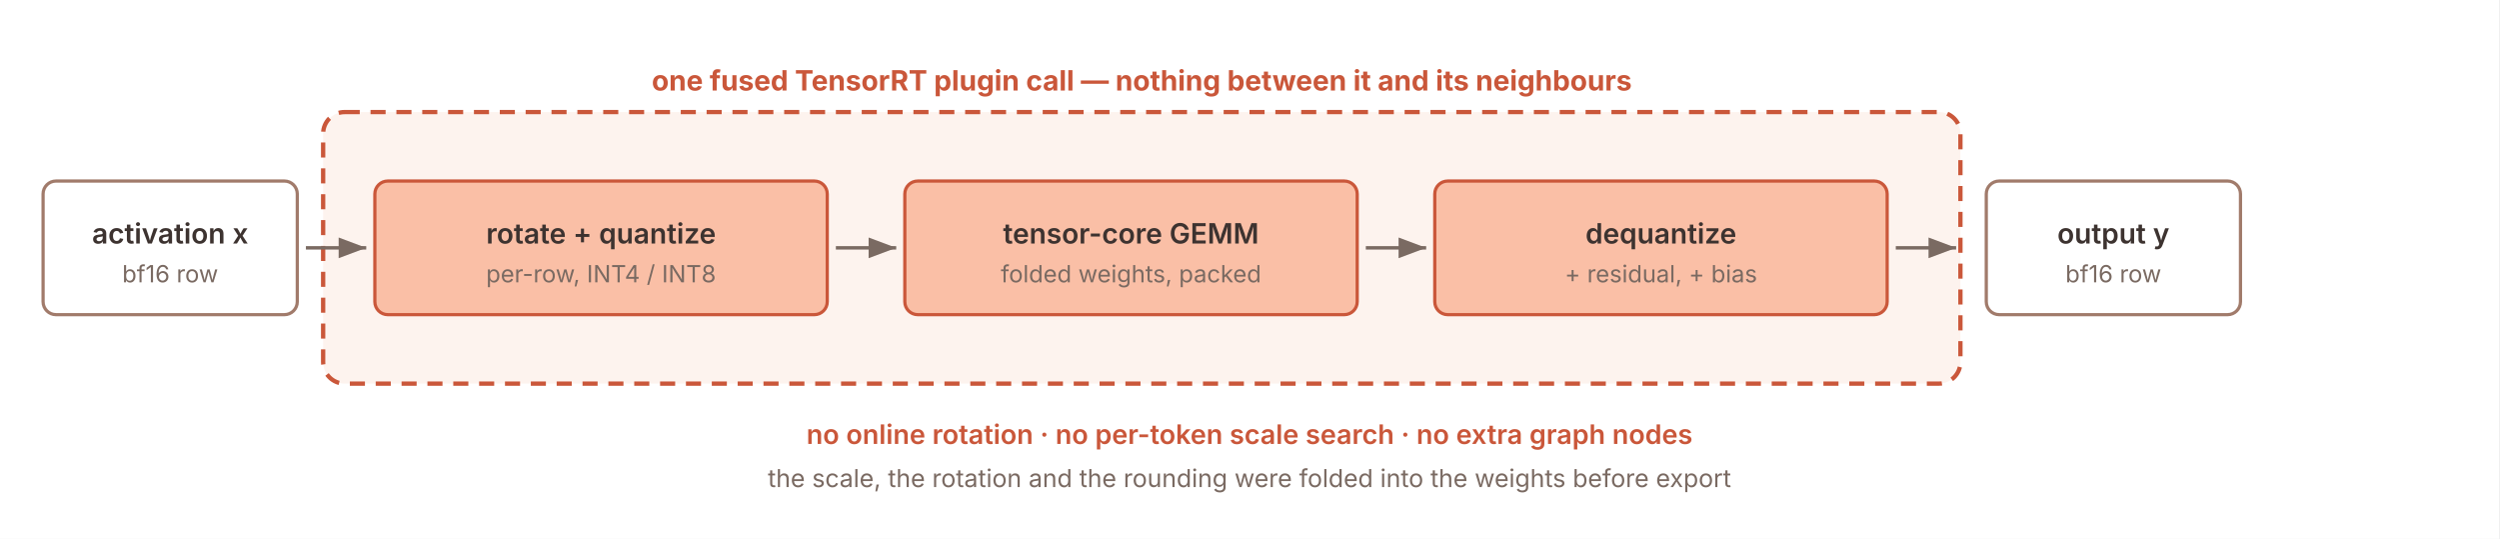
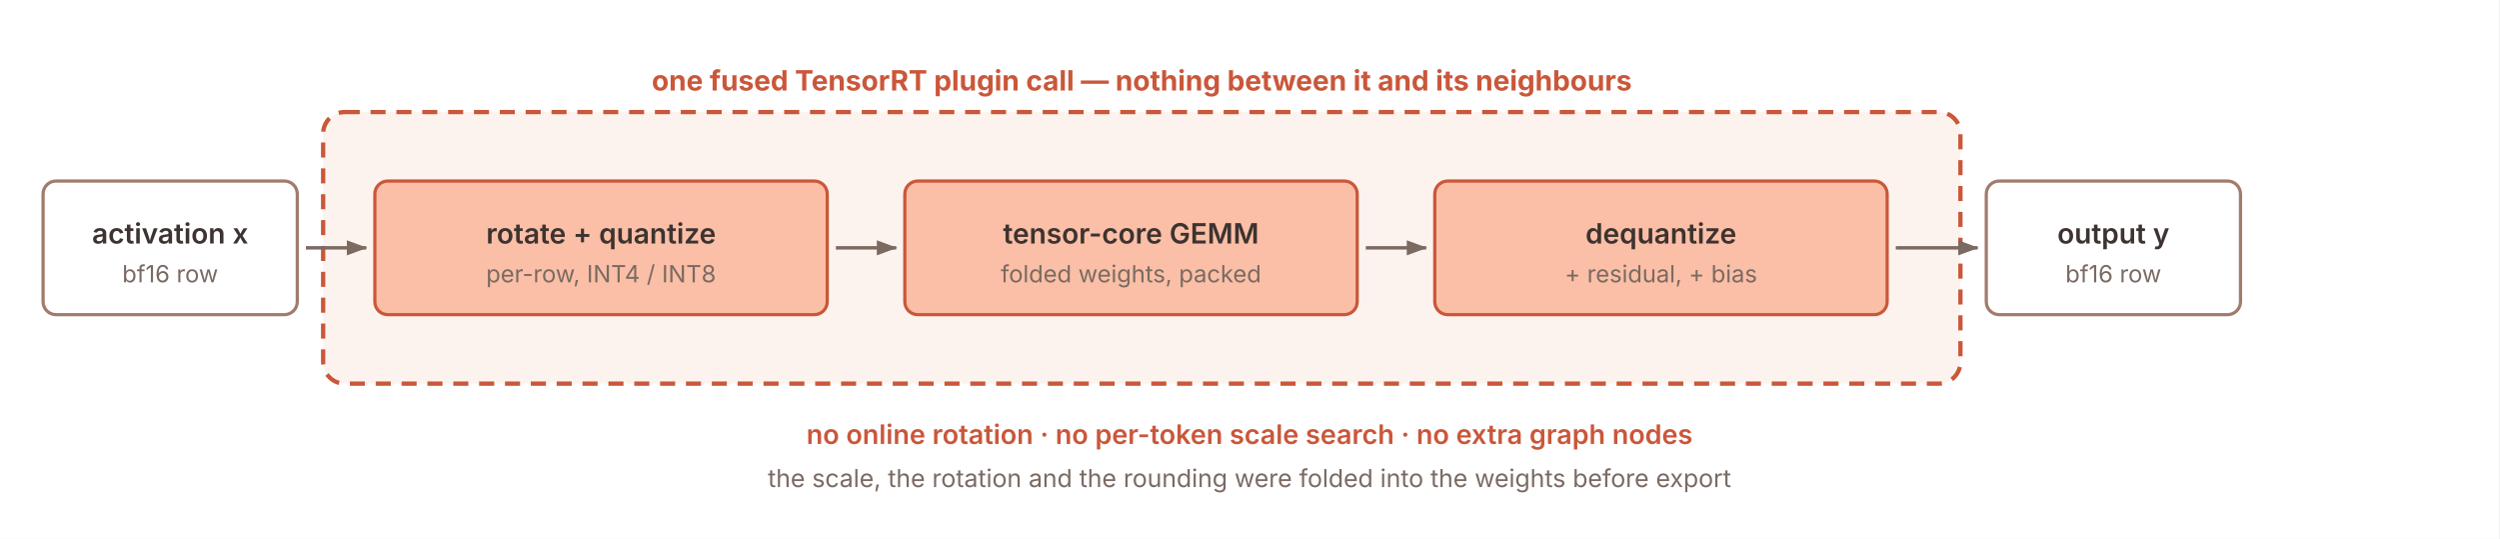
<svg xmlns="http://www.w3.org/2000/svg" width="1160" height="250" viewBox="0 0 1160 250" content="&lt;mxfile host=&quot;app.diagrams.net&quot;&gt;&lt;diagram name=&quot;foldquant-plugin&quot;&gt;&lt;mxGraphModel dx=&quot;1160&quot; dy=&quot;250&quot; grid=&quot;0&quot; page=&quot;1&quot; pageWidth=&quot;1160&quot; pageHeight=&quot;250&quot;&gt;&lt;root&gt;&lt;mxCell id=&quot;0&quot;/&gt;&lt;mxCell id=&quot;1&quot; parent=&quot;0&quot;/&gt;&lt;mxCell id=&quot;p&quot; value=&quot;one fused TensorRT plugin call&quot; style=&quot;rounded=1;dashed=1;fillColor=#fdf3ee;strokeColor=#ca573a;strokeWidth=2;verticalAlign=top;fontColor=#ca573a;fontStyle=1&quot; vertex=&quot;1&quot; parent=&quot;1&quot;&gt;&lt;mxGeometry x=&quot;150&quot; y=&quot;52&quot; width=&quot;760&quot; height=&quot;126&quot; as=&quot;geometry&quot;/&gt;&lt;/mxCell&gt;&lt;mxCell id=&quot;a&quot; value=&quot;activation x (bf16)&quot; style=&quot;rounded=1;fillColor=#ffffff;strokeColor=#a17b6b;fontStyle=1&quot; vertex=&quot;1&quot; parent=&quot;1&quot;&gt;&lt;mxGeometry x=&quot;20&quot; y=&quot;84&quot; width=&quot;118&quot; height=&quot;62&quot; as=&quot;geometry&quot;/&gt;&lt;/mxCell&gt;&lt;mxCell id=&quot;b&quot; value=&quot;rotate + quantize&quot; style=&quot;rounded=1;fillColor=#fabfa6;strokeColor=#ca573a;fontStyle=1&quot; vertex=&quot;1&quot; parent=&quot;1&quot;&gt;&lt;mxGeometry x=&quot;174&quot; y=&quot;84&quot; width=&quot;210&quot; height=&quot;62&quot; as=&quot;geometry&quot;/&gt;&lt;/mxCell&gt;&lt;mxCell id=&quot;c&quot; value=&quot;tensor-core GEMM&quot; style=&quot;rounded=1;fillColor=#fabfa6;strokeColor=#ca573a;fontStyle=1&quot; vertex=&quot;1&quot; parent=&quot;1&quot;&gt;&lt;mxGeometry x=&quot;420&quot; y=&quot;84&quot; width=&quot;210&quot; height=&quot;62&quot; as=&quot;geometry&quot;/&gt;&lt;/mxCell&gt;&lt;mxCell id=&quot;d&quot; value=&quot;dequantize&quot; style=&quot;rounded=1;fillColor=#fabfa6;strokeColor=#ca573a;fontStyle=1&quot; vertex=&quot;1&quot; parent=&quot;1&quot;&gt;&lt;mxGeometry x=&quot;666&quot; y=&quot;84&quot; width=&quot;210&quot; height=&quot;62&quot; as=&quot;geometry&quot;/&gt;&lt;/mxCell&gt;&lt;mxCell id=&quot;e&quot; value=&quot;output y (bf16)&quot; style=&quot;rounded=1;fillColor=#ffffff;strokeColor=#a17b6b;fontStyle=1&quot; vertex=&quot;1&quot; parent=&quot;1&quot;&gt;&lt;mxGeometry x=&quot;922&quot; y=&quot;84&quot; width=&quot;118&quot; height=&quot;62&quot; as=&quot;geometry&quot;/&gt;&lt;/mxCell&gt;&lt;mxCell id=&quot;x1&quot; style=&quot;edgeStyle=orthogonalEdgeStyle;strokeColor=#7a6a62&quot; edge=&quot;1&quot; parent=&quot;1&quot; source=&quot;a&quot; target=&quot;b&quot;&gt;&lt;mxGeometry relative=&quot;1&quot; as=&quot;geometry&quot;/&gt;&lt;/mxCell&gt;&lt;mxCell id=&quot;x2&quot; style=&quot;edgeStyle=orthogonalEdgeStyle;strokeColor=#7a6a62&quot; edge=&quot;1&quot; parent=&quot;1&quot; source=&quot;b&quot; target=&quot;c&quot;&gt;&lt;mxGeometry relative=&quot;1&quot; as=&quot;geometry&quot;/&gt;&lt;/mxCell&gt;&lt;mxCell id=&quot;x3&quot; style=&quot;edgeStyle=orthogonalEdgeStyle;strokeColor=#7a6a62&quot; edge=&quot;1&quot; parent=&quot;1&quot; source=&quot;c&quot; target=&quot;d&quot;&gt;&lt;mxGeometry relative=&quot;1&quot; as=&quot;geometry&quot;/&gt;&lt;/mxCell&gt;&lt;mxCell id=&quot;x4&quot; style=&quot;edgeStyle=orthogonalEdgeStyle;strokeColor=#7a6a62&quot; edge=&quot;1&quot; parent=&quot;1&quot; source=&quot;d&quot; target=&quot;e&quot;&gt;&lt;mxGeometry relative=&quot;1&quot; as=&quot;geometry&quot;/&gt;&lt;/mxCell&gt;&lt;/root&gt;&lt;/mxGraphModel&gt;&lt;/diagram&gt;&lt;/mxfile&gt;">
  <defs>
-     <marker id="ah2" markerWidth="9" markerHeight="9" refX="8" refY="3" orient="auto" markerUnits="strokeWidth">
-       <path d="M0,0 L0,6 L8,3 z" fill="#7a6a62" />
+     <marker id="ah" markerUnits="userSpaceOnUse" markerWidth="10" markerHeight="8" refX="9" refY="4" orient="auto">
+       <path d="M0,0.5 L0,7.5 L9.5,4 z" fill="#7a6a62" />
+     </marker>
+     <marker id="ahf" markerUnits="userSpaceOnUse" markerWidth="10" markerHeight="8" refX="9" refY="4" orient="auto">
+       <path d="M0,0.5 L0,7.5 L9.5,4 z" fill="#ca573a" />
    </marker>
  </defs>
  <g font-family="Inter, 'Helvetica Neue', Helvetica, Arial, sans-serif">
    <rect width="1160" height="250" fill="#ffffff" />
    <rect x="150" y="52" width="760" height="126" rx="10" fill="#fdf3ee" stroke="#ca573a" stroke-width="2" stroke-dasharray="7 5" />
    <text x="530" y="42" text-anchor="middle" font-size="13" font-weight="700" fill="#ca573a">one fused TensorRT plugin call — nothing between it and its neighbours</text>
    <rect x="20" y="84" width="118" height="62" rx="6" fill="#ffffff" stroke="#a17b6b" stroke-width="1.5" />
    <text x="79.0" y="113.0" text-anchor="middle" font-size="13" font-weight="600" fill="#3d3330">activation x</text>
    <text x="79.0" y="131.0" text-anchor="middle" font-size="11" fill="#7a6a62">bf16 row</text>
    <rect x="174" y="84" width="210" height="62" rx="6" fill="#fabfa6" stroke="#ca573a" stroke-width="1.5" />
    <text x="279.0" y="113.0" text-anchor="middle" font-size="13" font-weight="600" fill="#3d3330">rotate + quantize</text>
    <text x="279.0" y="131.0" text-anchor="middle" font-size="11" fill="#7a6a62">per-row, INT4 / INT8</text>
    <rect x="420" y="84" width="210" height="62" rx="6" fill="#fabfa6" stroke="#ca573a" stroke-width="1.5" />
    <text x="525.0" y="113.0" text-anchor="middle" font-size="13" font-weight="600" fill="#3d3330">tensor-core GEMM</text>
    <text x="525.0" y="131.0" text-anchor="middle" font-size="11" fill="#7a6a62">folded weights, packed</text>
    <rect x="666" y="84" width="210" height="62" rx="6" fill="#fabfa6" stroke="#ca573a" stroke-width="1.5" />
    <text x="771.0" y="113.0" text-anchor="middle" font-size="13" font-weight="600" fill="#3d3330">dequantize</text>
    <text x="771.0" y="131.0" text-anchor="middle" font-size="11" fill="#7a6a62">+ residual, + bias</text>
    <rect x="922" y="84" width="118" height="62" rx="6" fill="#ffffff" stroke="#a17b6b" stroke-width="1.5" />
    <text x="981.0" y="113.0" text-anchor="middle" font-size="13" font-weight="600" fill="#3d3330">output y</text>
    <text x="981.0" y="131.0" text-anchor="middle" font-size="11" fill="#7a6a62">bf16 row</text>
-     <line x1="142" y1="115" x2="170" y2="115" stroke="#7a6a62" stroke-width="1.6" marker-end="url(#ah2)" />
-     <line x1="388" y1="115" x2="416" y2="115" stroke="#7a6a62" stroke-width="1.6" marker-end="url(#ah2)" />
-     <line x1="634" y1="115" x2="662" y2="115" stroke="#7a6a62" stroke-width="1.6" marker-end="url(#ah2)" />
-     <line x1="880" y1="115" x2="908" y2="115" stroke="#7a6a62" stroke-width="1.6" marker-end="url(#ah2)" />
-     <text x="580" y="206" text-anchor="middle" font-size="12.5" fill="#ca573a" font-weight="600">no online rotation · no per-token scale search · no extra graph nodes</text>
+     <line x1="142" y1="115" x2="170" y2="115" stroke="#7a6a62" stroke-width="1.6" marker-end="url(#ah)" />
+     <line x1="388" y1="115" x2="416" y2="115" stroke="#7a6a62" stroke-width="1.6" marker-end="url(#ah)" />
+     <line x1="634" y1="115" x2="662" y2="115" stroke="#7a6a62" stroke-width="1.6" marker-end="url(#ah)" />
+     <line x1="880" y1="115" x2="918" y2="115" stroke="#7a6a62" stroke-width="1.6" marker-end="url(#ah)" />
+     <text x="580" y="206" text-anchor="middle" font-size="12.5" font-weight="600" fill="#ca573a">no online rotation · no per-token scale search · no extra graph nodes</text>
    <text x="580" y="226" text-anchor="middle" font-size="11.5" fill="#7a6a62">the scale, the rotation and the rounding were folded into the weights before export</text>
  </g>
</svg>
